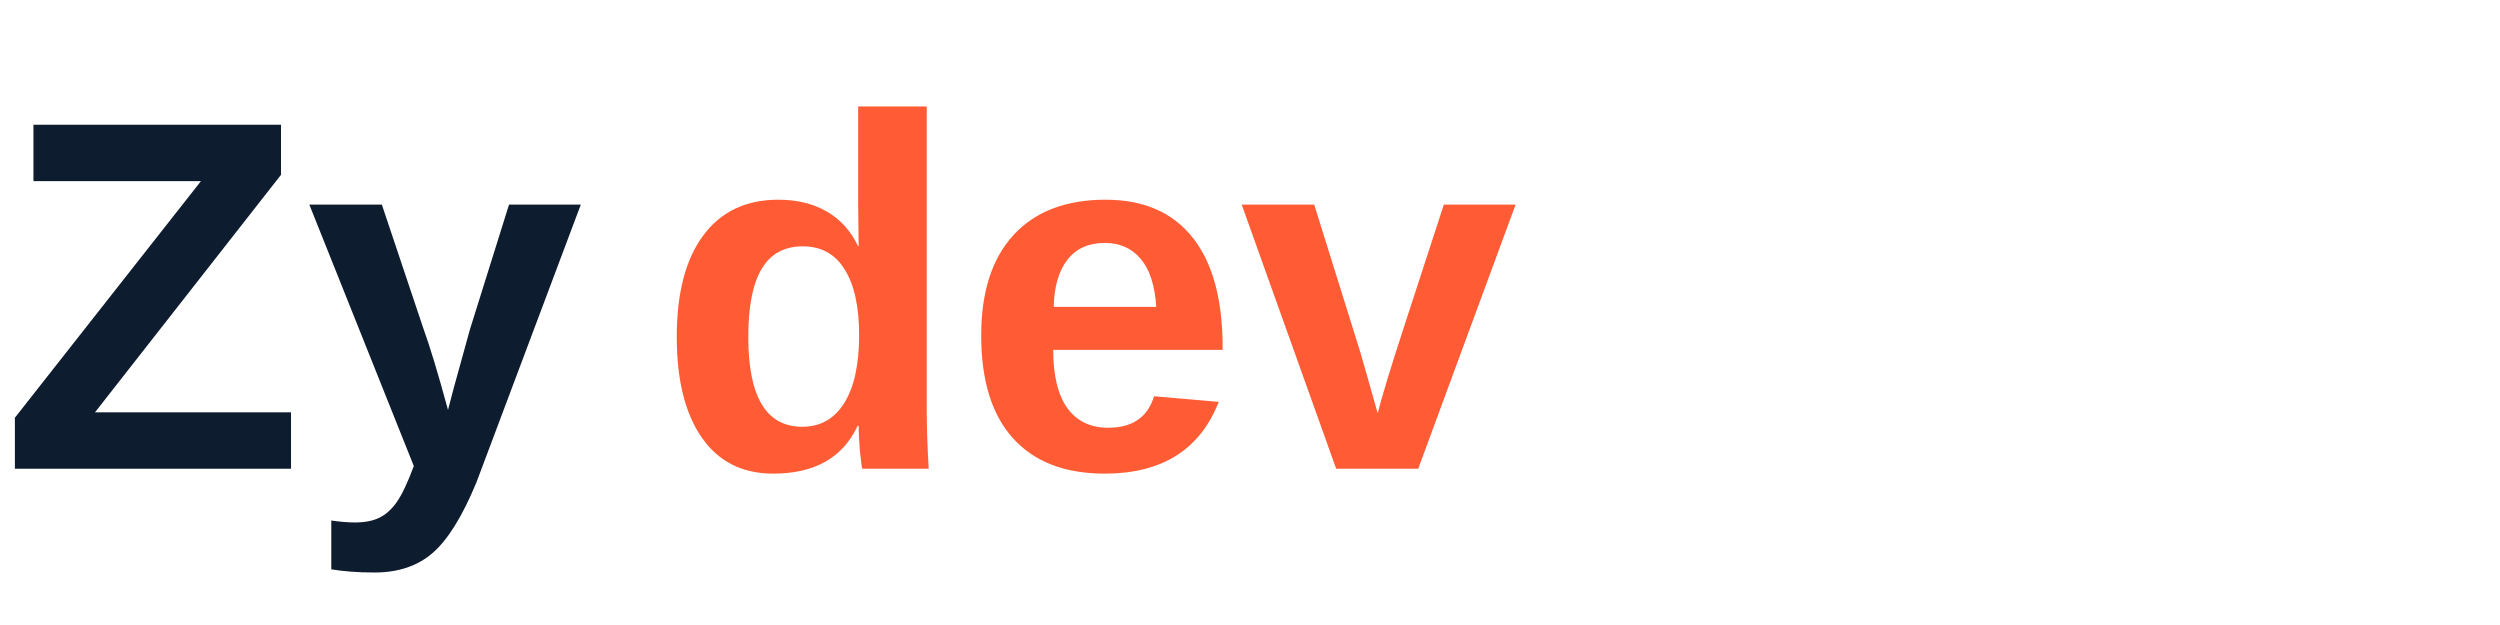
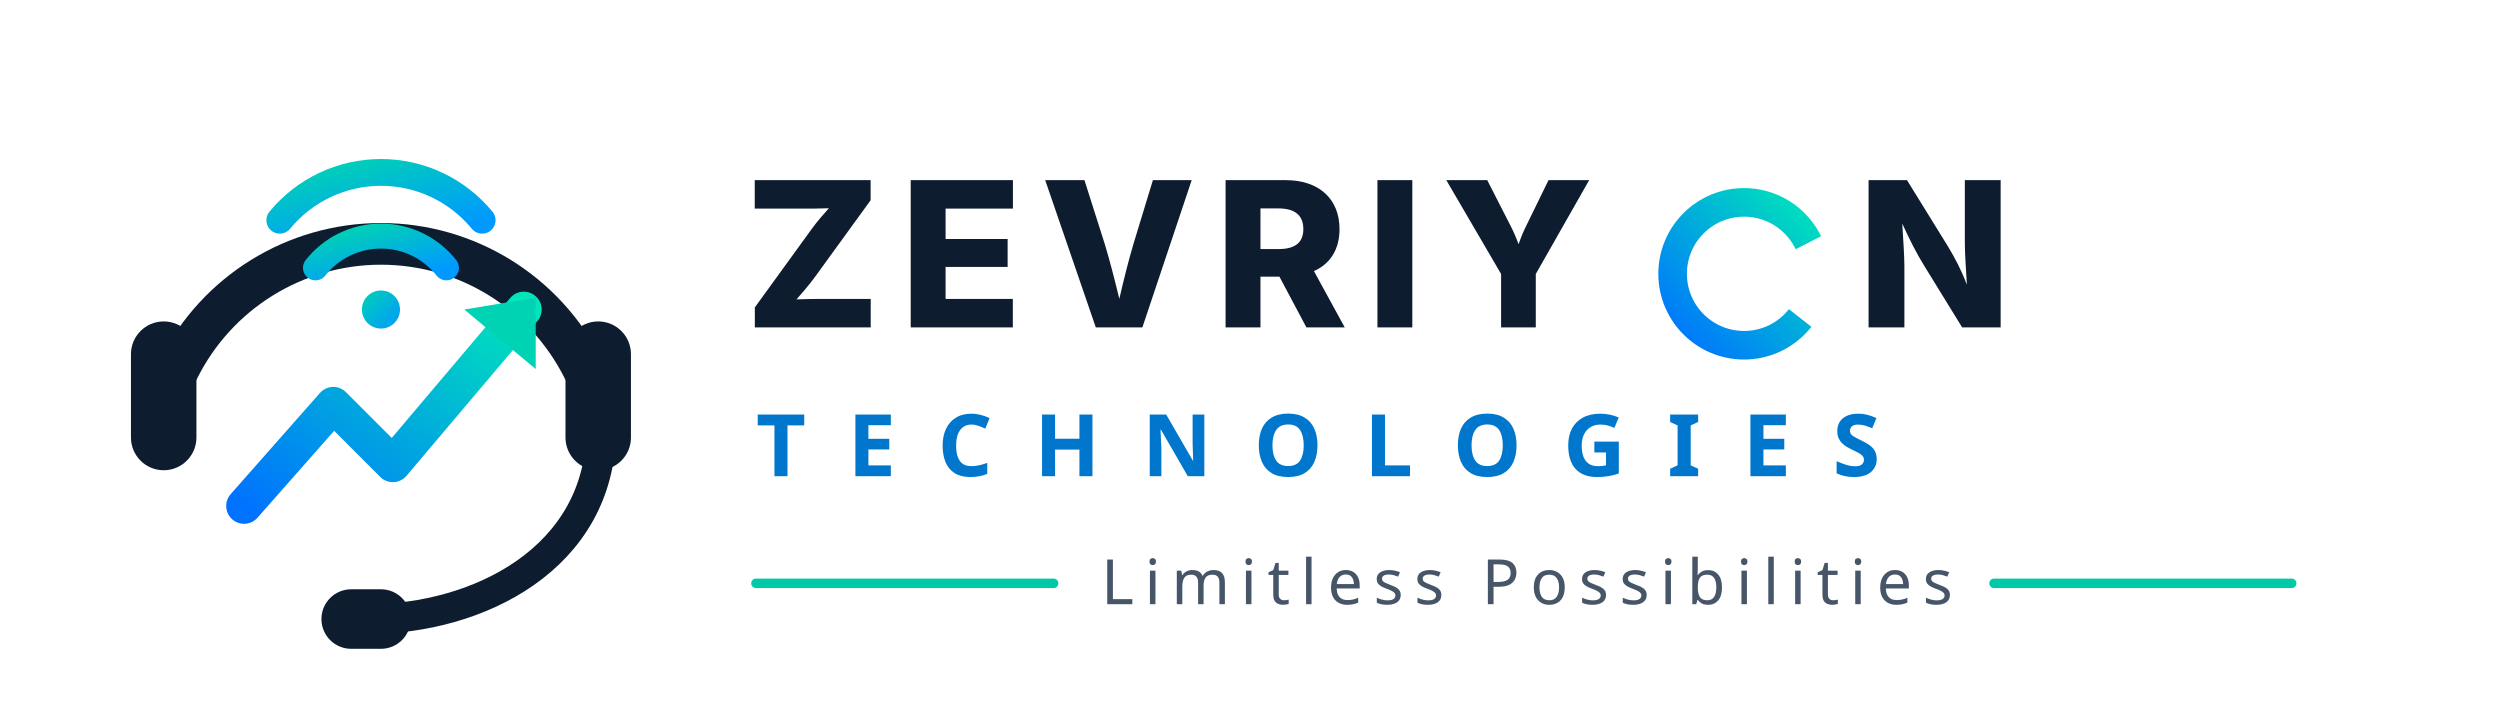
- <svg xmlns="http://www.w3.org/2000/svg" viewBox="0 0 160 40" role="img" aria-label="Zydev">
-   <text x="0" y="30" font-family="Arial, Helvetica, sans-serif" font-size="32" font-weight="700" fill="#0E1C2F">Zy</text>
-   <text x="42" y="30" font-family="Arial, Helvetica, sans-serif" font-size="32" font-weight="700" fill="#FF5C35">dev</text>
+ <svg xmlns="http://www.w3.org/2000/svg" viewBox="0 0 420 120" fill="none" role="img" aria-label="Zevriyon Technologies">
+   <defs>
+     <linearGradient id="zev-grad-cyan" x1="0%" y1="0%" x2="100%" y2="100%">
+       <stop offset="0%" stop-color="#00D2B4" />
+       <stop offset="100%" stop-color="#0099FF" />
+     </linearGradient>
+     <linearGradient id="zev-grad-blue" x1="0%" y1="0%" x2="100%" y2="0%">
+       <stop offset="0%" stop-color="#0072FF" />
+       <stop offset="100%" stop-color="#00C896" />
+     </linearGradient>
+     <linearGradient id="zev-power-grad" x1="0%" y1="100%" x2="100%" y2="0%">
+       <stop offset="0%" stop-color="#0072FF" />
+       <stop offset="100%" stop-color="#00E5B9" />
+     </linearGradient>
+   </defs>
+   <g transform="translate(14, 10)">
+     <path d="M 16 52 A 38 38 0 0 1 84 52" fill="none" stroke="#0E1C2F" stroke-width="7" stroke-linecap="round" />
+     <rect x="8" y="44" width="11" height="25" rx="5.5" fill="#0E1C2F" />
+     <rect x="81" y="44" width="11" height="25" rx="5.5" fill="#0E1C2F" />
+     <path d="M 87 62 C 87 84 66 94 48 94" fill="none" stroke="#0E1C2F" stroke-width="5" stroke-linecap="round" />
+     <rect x="40" y="89" width="15" height="10" rx="5" fill="#0E1C2F" />
+     <path d="M 33 27 A 22 22 0 0 1 67 27" fill="none" stroke="url(#zev-grad-cyan)" stroke-width="4.5" stroke-linecap="round" />
+     <path d="M 39 35 A 14 14 0 0 1 61 35" fill="none" stroke="url(#zev-grad-cyan)" stroke-width="4.2" stroke-linecap="round" />
+     <circle cx="50" cy="42" r="3.2" fill="url(#zev-grad-cyan)" />
+     <path d="M 27 75 L 42 58 L 52 68 L 74 42" fill="none" stroke="url(#zev-power-grad)" stroke-width="6" stroke-linecap="round" stroke-linejoin="round" />
+     <path d="M 64 42 L 76 40 L 76 52 Z" fill="#00D2B4" />
+   </g>
+   <g transform="translate(125, 0)">
+     <text x="0" y="55" font-family="'Syne', 'Plus Jakarta Sans', system-ui, -apple-system, sans-serif" font-size="34" font-weight="800" letter-spacing="3" fill="#0E1C2F">
+       ZEVRIY
+     </text>
+     <g transform="translate(155, 32)">
+       <circle cx="13" cy="14" r="12" fill="none" stroke="url(#zev-power-grad)" stroke-width="4.8" stroke-dasharray="62 16" stroke-dashoffset="-8" />
+       <line x1="13" y1="2" x2="13" y2="14" stroke="url(#zev-power-grad)" stroke-width="4.8" stroke-linecap="round" />
+     </g>
+     <text x="187" y="55" font-family="'Syne', 'Plus Jakarta Sans', system-ui, -apple-system, sans-serif" font-size="34" font-weight="800" letter-spacing="3" fill="#0E1C2F">
+       N
+     </text>
+     <text x="2" y="80" font-family="'Plus Jakarta Sans', system-ui, sans-serif" font-size="14.5" font-weight="700" letter-spacing="7" fill="#0077CC">
+       TECHNOLOGIES
+     </text>
+     <g transform="translate(0, 98)">
+       <line x1="2" y1="0" x2="52" y2="0" stroke="#00C9A7" stroke-width="1.6" stroke-linecap="round" />
+       <text x="60" y="3.5" font-family="'Plus Jakarta Sans', system-ui, sans-serif" font-size="10.5" font-weight="500" letter-spacing="1.8" fill="#475569">
+         Limitless Possibilities
+       </text>
+       <line x1="210" y1="0" x2="260" y2="0" stroke="#00C9A7" stroke-width="1.6" stroke-linecap="round" />
+     </g>
+   </g>
</svg>
